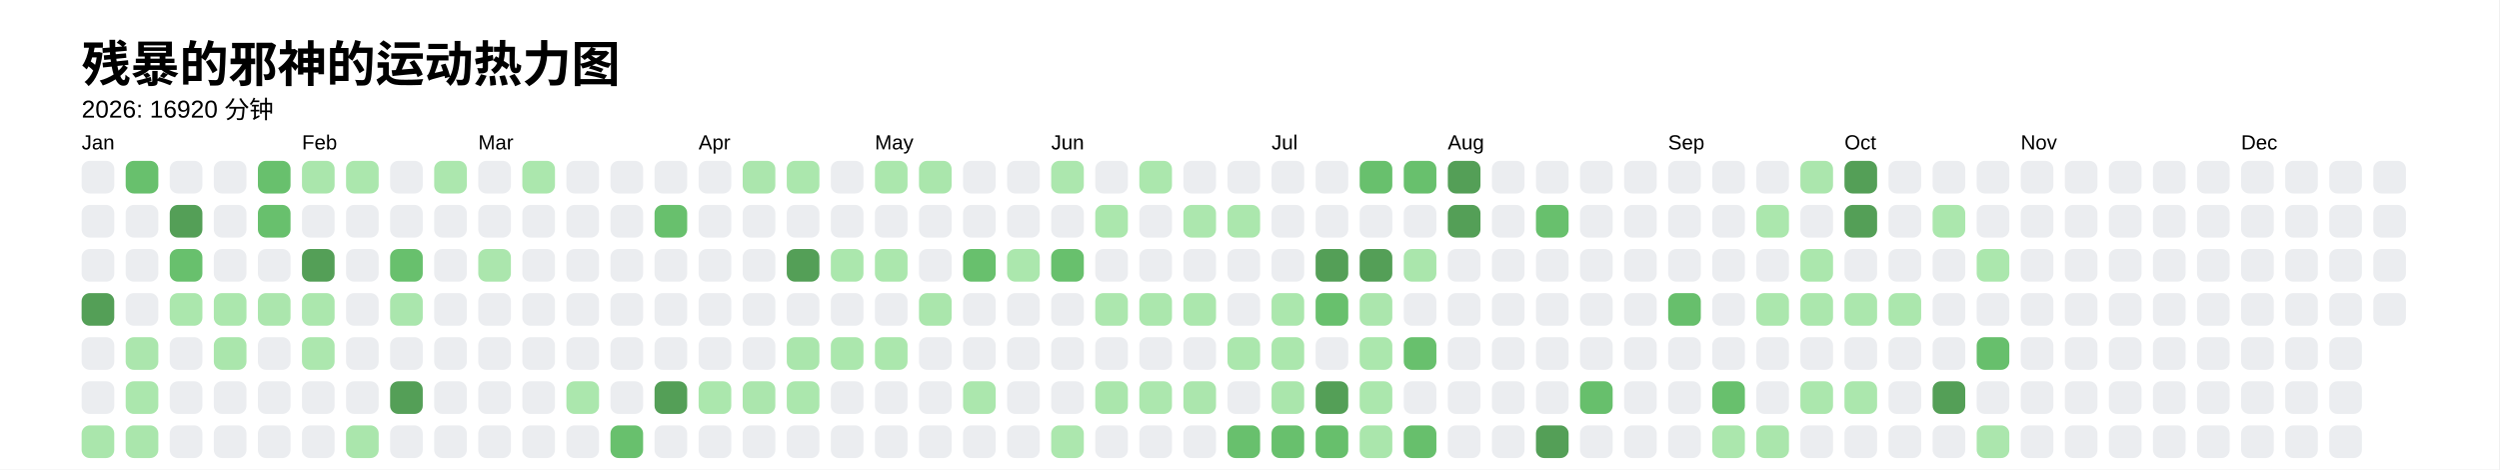
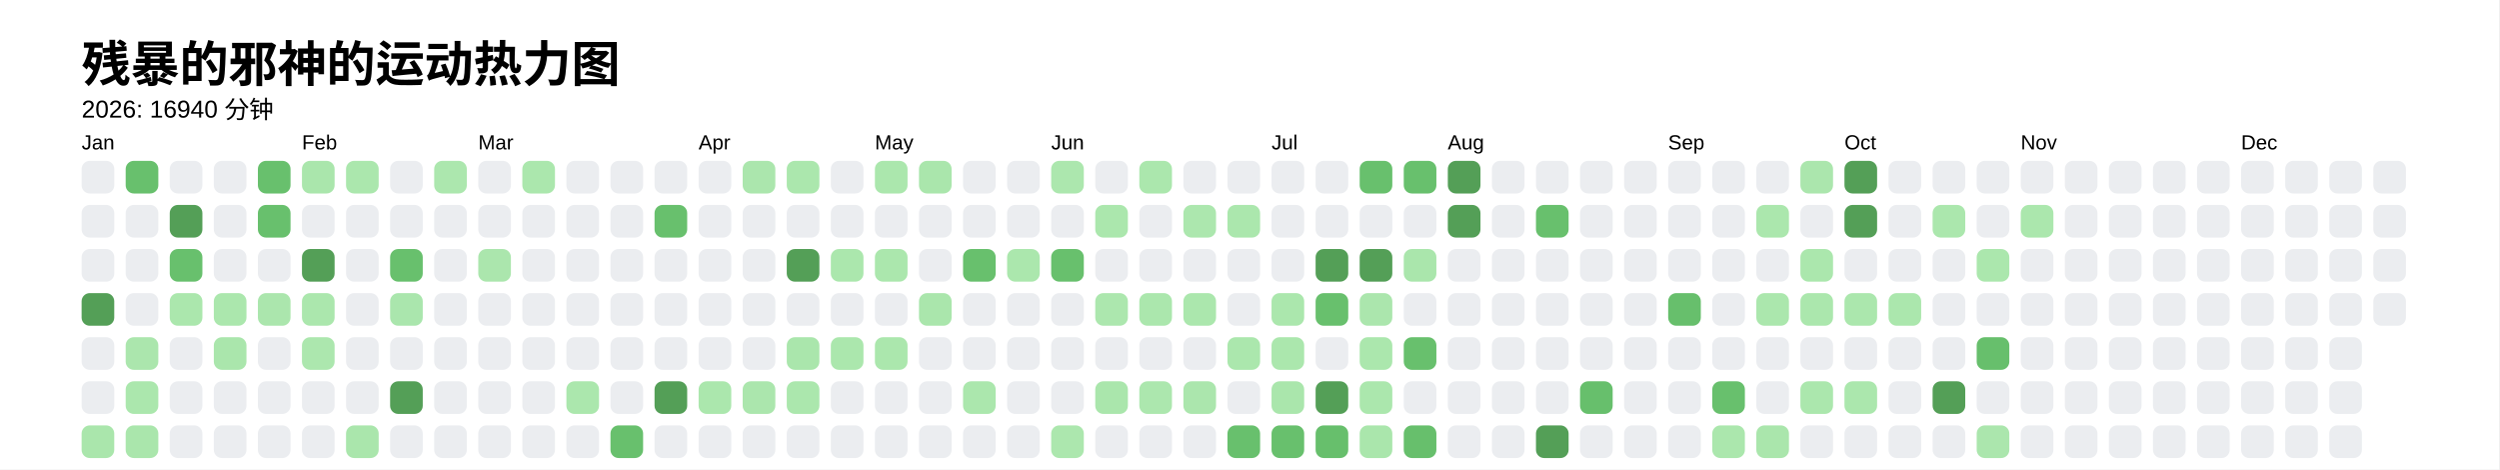
<svg xmlns="http://www.w3.org/2000/svg" baseProfile="full" height="57.5mm" version="1.1" viewBox="0,0,306.2,57.5" width="306.2mm">
  <defs />
  <rect fill="#FFFFFF" height="57.5" width="306.2" x="0" y="0" />
  <text fill="#000000" style="font-size:6px; font-family:Arial; font-weight:bold;" x="10" y="10">残暴的邪神的运动热力图</text>
-   <text fill="#000000" style="font-size:3px; font-family:Arial;" x="10" y="14.4">2026: 16920 分钟</text>
+   <text fill="#000000" style="font-size:3px; font-family:Arial;" x="10" y="14.4">2026: 16940 分钟</text>
  <text fill="#000000" style="font-size:2.5px; font-family:Arial" x="10" y="18.3">Jan</text>
  <rect fill="#EBEDF0" height="4" rx="1" ry="1" width="4" x="10" y="19.7" />
  <rect fill="#EBEDF0" height="4" rx="1" ry="1" width="4" x="10" y="25.1" />
  <rect fill="#EBEDF0" height="4" rx="1" ry="1" width="4" x="10" y="30.5" />
  <rect fill="#549F57" height="4" rx="1" ry="1" width="4" x="10" y="35.9" />
  <rect fill="#EBEDF0" height="4" rx="1" ry="1" width="4" x="10" y="41.3" />
  <rect fill="#EBEDF0" height="4" rx="1" ry="1" width="4" x="10" y="46.7" />
  <rect fill="#aae6ac" height="4" rx="1" ry="1" width="4" x="10" y="52.1" />
  <rect fill="#68c06d" height="4" rx="1" ry="1" width="4" x="15.4" y="19.7" />
  <rect fill="#EBEDF0" height="4" rx="1" ry="1" width="4" x="15.4" y="25.1" />
  <rect fill="#EBEDF0" height="4" rx="1" ry="1" width="4" x="15.4" y="30.5" />
  <rect fill="#EBEDF0" height="4" rx="1" ry="1" width="4" x="15.4" y="35.9" />
  <rect fill="#abe6ad" height="4" rx="1" ry="1" width="4" x="15.4" y="41.3" />
  <rect fill="#abe7ad" height="4" rx="1" ry="1" width="4" x="15.4" y="46.7" />
  <rect fill="#aae6ac" height="4" rx="1" ry="1" width="4" x="15.4" y="52.1" />
  <rect fill="#EBEDF0" height="4" rx="1" ry="1" width="4" x="20.8" y="19.7" />
  <rect fill="#549F57" height="4" rx="1" ry="1" width="4" x="20.8" y="25.1" />
  <rect fill="#68c06d" height="4" rx="1" ry="1" width="4" x="20.8" y="30.5" />
  <rect fill="#abe7ad" height="4" rx="1" ry="1" width="4" x="20.8" y="35.9" />
  <rect fill="#EBEDF0" height="4" rx="1" ry="1" width="4" x="20.8" y="41.3" />
  <rect fill="#EBEDF0" height="4" rx="1" ry="1" width="4" x="20.8" y="46.7" />
  <rect fill="#EBEDF0" height="4" rx="1" ry="1" width="4" x="20.8" y="52.1" />
  <rect fill="#EBEDF0" height="4" rx="1" ry="1" width="4" x="26.2" y="19.7" />
  <rect fill="#EBEDF0" height="4" rx="1" ry="1" width="4" x="26.2" y="25.1" />
  <rect fill="#EBEDF0" height="4" rx="1" ry="1" width="4" x="26.2" y="30.5" />
  <rect fill="#abe7ad" height="4" rx="1" ry="1" width="4" x="26.2" y="35.9" />
  <rect fill="#aae6ac" height="4" rx="1" ry="1" width="4" x="26.2" y="41.3" />
  <rect fill="#EBEDF0" height="4" rx="1" ry="1" width="4" x="26.2" y="46.7" />
  <rect fill="#EBEDF0" height="4" rx="1" ry="1" width="4" x="26.2" y="52.1" />
  <rect fill="#68c06d" height="4" rx="1" ry="1" width="4" x="31.6" y="19.7" />
  <rect fill="#68c06d" height="4" rx="1" ry="1" width="4" x="31.6" y="25.1" />
  <rect fill="#EBEDF0" height="4" rx="1" ry="1" width="4" x="31.6" y="30.5" />
  <rect fill="#abe6ad" height="4" rx="1" ry="1" width="4" x="31.6" y="35.9" />
  <rect fill="#EBEDF0" height="4" rx="1" ry="1" width="4" x="31.6" y="41.3" />
  <rect fill="#EBEDF0" height="4" rx="1" ry="1" width="4" x="31.6" y="46.7" />
  <rect fill="#EBEDF0" height="4" rx="1" ry="1" width="4" x="31.6" y="52.1" />
  <text fill="#000000" style="font-size:2.5px; font-family:Arial" x="37.0" y="18.3">Feb</text>
  <rect fill="#aae6ac" height="4" rx="1" ry="1" width="4" x="37.0" y="19.7" />
  <rect fill="#EBEDF0" height="4" rx="1" ry="1" width="4" x="37.0" y="25.1" />
  <rect fill="#549F57" height="4" rx="1" ry="1" width="4" x="37.0" y="30.5" />
  <rect fill="#abe7ad" height="4" rx="1" ry="1" width="4" x="37.0" y="35.9" />
  <rect fill="#ace7ae" height="4" rx="1" ry="1" width="4" x="37.0" y="41.3" />
  <rect fill="#EBEDF0" height="4" rx="1" ry="1" width="4" x="37.0" y="46.7" />
  <rect fill="#EBEDF0" height="4" rx="1" ry="1" width="4" x="37.0" y="52.1" />
  <rect fill="#abe7ad" height="4" rx="1" ry="1" width="4" x="42.4" y="19.7" />
  <rect fill="#EBEDF0" height="4" rx="1" ry="1" width="4" x="42.4" y="25.1" />
  <rect fill="#EBEDF0" height="4" rx="1" ry="1" width="4" x="42.4" y="30.5" />
  <rect fill="#EBEDF0" height="4" rx="1" ry="1" width="4" x="42.4" y="35.9" />
  <rect fill="#EBEDF0" height="4" rx="1" ry="1" width="4" x="42.4" y="41.3" />
  <rect fill="#EBEDF0" height="4" rx="1" ry="1" width="4" x="42.4" y="46.7" />
  <rect fill="#aae6ac" height="4" rx="1" ry="1" width="4" x="42.4" y="52.1" />
  <rect fill="#EBEDF0" height="4" rx="1" ry="1" width="4" x="47.8" y="19.7" />
  <rect fill="#EBEDF0" height="4" rx="1" ry="1" width="4" x="47.8" y="25.1" />
  <rect fill="#68c06d" height="4" rx="1" ry="1" width="4" x="47.8" y="30.5" />
  <rect fill="#aae6ad" height="4" rx="1" ry="1" width="4" x="47.8" y="35.9" />
  <rect fill="#EBEDF0" height="4" rx="1" ry="1" width="4" x="47.8" y="41.3" />
  <rect fill="#549F57" height="4" rx="1" ry="1" width="4" x="47.8" y="46.7" />
  <rect fill="#EBEDF0" height="4" rx="1" ry="1" width="4" x="47.8" y="52.1" />
  <rect fill="#ace7ae" height="4" rx="1" ry="1" width="4" x="53.2" y="19.7" />
  <rect fill="#EBEDF0" height="4" rx="1" ry="1" width="4" x="53.2" y="25.1" />
  <rect fill="#EBEDF0" height="4" rx="1" ry="1" width="4" x="53.2" y="30.5" />
  <rect fill="#EBEDF0" height="4" rx="1" ry="1" width="4" x="53.2" y="35.9" />
  <rect fill="#EBEDF0" height="4" rx="1" ry="1" width="4" x="53.2" y="41.3" />
  <rect fill="#EBEDF0" height="4" rx="1" ry="1" width="4" x="53.2" y="46.7" />
  <rect fill="#EBEDF0" height="4" rx="1" ry="1" width="4" x="53.2" y="52.1" />
  <text fill="#000000" style="font-size:2.5px; font-family:Arial" x="58.6" y="18.3">Mar</text>
  <rect fill="#EBEDF0" height="4" rx="1" ry="1" width="4" x="58.6" y="19.7" />
  <rect fill="#EBEDF0" height="4" rx="1" ry="1" width="4" x="58.6" y="25.1" />
  <rect fill="#abe6ad" height="4" rx="1" ry="1" width="4" x="58.6" y="30.5" />
  <rect fill="#EBEDF0" height="4" rx="1" ry="1" width="4" x="58.6" y="35.9" />
  <rect fill="#EBEDF0" height="4" rx="1" ry="1" width="4" x="58.6" y="41.3" />
  <rect fill="#EBEDF0" height="4" rx="1" ry="1" width="4" x="58.6" y="46.7" />
  <rect fill="#EBEDF0" height="4" rx="1" ry="1" width="4" x="58.6" y="52.1" />
  <rect fill="#abe7ad" height="4" rx="1" ry="1" width="4" x="64" y="19.7" />
  <rect fill="#EBEDF0" height="4" rx="1" ry="1" width="4" x="64" y="25.1" />
  <rect fill="#EBEDF0" height="4" rx="1" ry="1" width="4" x="64" y="30.5" />
  <rect fill="#EBEDF0" height="4" rx="1" ry="1" width="4" x="64" y="35.9" />
  <rect fill="#EBEDF0" height="4" rx="1" ry="1" width="4" x="64" y="41.3" />
  <rect fill="#EBEDF0" height="4" rx="1" ry="1" width="4" x="64" y="46.7" />
  <rect fill="#EBEDF0" height="4" rx="1" ry="1" width="4" x="64" y="52.1" />
  <rect fill="#EBEDF0" height="4" rx="1" ry="1" width="4" x="69.4" y="19.7" />
  <rect fill="#EBEDF0" height="4" rx="1" ry="1" width="4" x="69.4" y="25.1" />
  <rect fill="#EBEDF0" height="4" rx="1" ry="1" width="4" x="69.4" y="30.5" />
  <rect fill="#EBEDF0" height="4" rx="1" ry="1" width="4" x="69.4" y="35.9" />
  <rect fill="#EBEDF0" height="4" rx="1" ry="1" width="4" x="69.4" y="41.3" />
  <rect fill="#abe7ad" height="4" rx="1" ry="1" width="4" x="69.4" y="46.7" />
  <rect fill="#EBEDF0" height="4" rx="1" ry="1" width="4" x="69.4" y="52.1" />
  <rect fill="#EBEDF0" height="4" rx="1" ry="1" width="4" x="74.8" y="19.7" />
  <rect fill="#EBEDF0" height="4" rx="1" ry="1" width="4" x="74.8" y="25.1" />
  <rect fill="#EBEDF0" height="4" rx="1" ry="1" width="4" x="74.8" y="30.5" />
  <rect fill="#EBEDF0" height="4" rx="1" ry="1" width="4" x="74.8" y="35.9" />
  <rect fill="#EBEDF0" height="4" rx="1" ry="1" width="4" x="74.8" y="41.3" />
  <rect fill="#EBEDF0" height="4" rx="1" ry="1" width="4" x="74.8" y="46.7" />
  <rect fill="#68c06d" height="4" rx="1" ry="1" width="4" x="74.8" y="52.1" />
  <rect fill="#EBEDF0" height="4" rx="1" ry="1" width="4" x="80.2" y="19.7" />
  <rect fill="#68c06d" height="4" rx="1" ry="1" width="4" x="80.2" y="25.1" />
  <rect fill="#EBEDF0" height="4" rx="1" ry="1" width="4" x="80.2" y="30.5" />
  <rect fill="#EBEDF0" height="4" rx="1" ry="1" width="4" x="80.2" y="35.9" />
  <rect fill="#EBEDF0" height="4" rx="1" ry="1" width="4" x="80.2" y="41.3" />
  <rect fill="#549F57" height="4" rx="1" ry="1" width="4" x="80.2" y="46.7" />
  <rect fill="#EBEDF0" height="4" rx="1" ry="1" width="4" x="80.2" y="52.1" />
  <text fill="#000000" style="font-size:2.5px; font-family:Arial" x="85.6" y="18.3">Apr</text>
  <rect fill="#EBEDF0" height="4" rx="1" ry="1" width="4" x="85.6" y="19.7" />
  <rect fill="#EBEDF0" height="4" rx="1" ry="1" width="4" x="85.6" y="25.1" />
  <rect fill="#EBEDF0" height="4" rx="1" ry="1" width="4" x="85.6" y="30.5" />
  <rect fill="#EBEDF0" height="4" rx="1" ry="1" width="4" x="85.6" y="35.9" />
  <rect fill="#EBEDF0" height="4" rx="1" ry="1" width="4" x="85.6" y="41.3" />
  <rect fill="#abe7ad" height="4" rx="1" ry="1" width="4" x="85.6" y="46.7" />
  <rect fill="#EBEDF0" height="4" rx="1" ry="1" width="4" x="85.6" y="52.1" />
  <rect fill="#abe6ad" height="4" rx="1" ry="1" width="4" x="91" y="19.7" />
  <rect fill="#EBEDF0" height="4" rx="1" ry="1" width="4" x="91" y="25.1" />
  <rect fill="#EBEDF0" height="4" rx="1" ry="1" width="4" x="91" y="30.5" />
  <rect fill="#EBEDF0" height="4" rx="1" ry="1" width="4" x="91" y="35.9" />
  <rect fill="#EBEDF0" height="4" rx="1" ry="1" width="4" x="91" y="41.3" />
  <rect fill="#abe6ad" height="4" rx="1" ry="1" width="4" x="91" y="46.7" />
  <rect fill="#EBEDF0" height="4" rx="1" ry="1" width="4" x="91" y="52.1" />
  <rect fill="#abe7ad" height="4" rx="1" ry="1" width="4" x="96.4" y="19.7" />
  <rect fill="#EBEDF0" height="4" rx="1" ry="1" width="4" x="96.4" y="25.1" />
  <rect fill="#549F57" height="4" rx="1" ry="1" width="4" x="96.4" y="30.5" />
  <rect fill="#EBEDF0" height="4" rx="1" ry="1" width="4" x="96.4" y="35.9" />
  <rect fill="#aae6ac" height="4" rx="1" ry="1" width="4" x="96.4" y="41.3" />
  <rect fill="#abe7ad" height="4" rx="1" ry="1" width="4" x="96.4" y="46.7" />
  <rect fill="#EBEDF0" height="4" rx="1" ry="1" width="4" x="96.4" y="52.1" />
  <rect fill="#EBEDF0" height="4" rx="1" ry="1" width="4" x="101.8" y="19.7" />
  <rect fill="#EBEDF0" height="4" rx="1" ry="1" width="4" x="101.8" y="25.1" />
  <rect fill="#abe7ad" height="4" rx="1" ry="1" width="4" x="101.8" y="30.5" />
  <rect fill="#EBEDF0" height="4" rx="1" ry="1" width="4" x="101.8" y="35.9" />
  <rect fill="#abe7ad" height="4" rx="1" ry="1" width="4" x="101.8" y="41.3" />
  <rect fill="#EBEDF0" height="4" rx="1" ry="1" width="4" x="101.8" y="46.7" />
  <rect fill="#EBEDF0" height="4" rx="1" ry="1" width="4" x="101.8" y="52.1" />
  <text fill="#000000" style="font-size:2.5px; font-family:Arial" x="107.2" y="18.3">May</text>
  <rect fill="#abe7ad" height="4" rx="1" ry="1" width="4" x="107.2" y="19.7" />
  <rect fill="#EBEDF0" height="4" rx="1" ry="1" width="4" x="107.2" y="25.1" />
  <rect fill="#abe7ad" height="4" rx="1" ry="1" width="4" x="107.2" y="30.5" />
  <rect fill="#EBEDF0" height="4" rx="1" ry="1" width="4" x="107.2" y="35.9" />
  <rect fill="#abe7ad" height="4" rx="1" ry="1" width="4" x="107.2" y="41.3" />
  <rect fill="#EBEDF0" height="4" rx="1" ry="1" width="4" x="107.2" y="46.7" />
  <rect fill="#EBEDF0" height="4" rx="1" ry="1" width="4" x="107.2" y="52.1" />
  <rect fill="#aae6ac" height="4" rx="1" ry="1" width="4" x="112.6" y="19.7" />
  <rect fill="#EBEDF0" height="4" rx="1" ry="1" width="4" x="112.6" y="25.1" />
  <rect fill="#EBEDF0" height="4" rx="1" ry="1" width="4" x="112.6" y="30.5" />
  <rect fill="#aae6ac" height="4" rx="1" ry="1" width="4" x="112.6" y="35.9" />
  <rect fill="#EBEDF0" height="4" rx="1" ry="1" width="4" x="112.6" y="41.3" />
  <rect fill="#EBEDF0" height="4" rx="1" ry="1" width="4" x="112.6" y="46.7" />
  <rect fill="#EBEDF0" height="4" rx="1" ry="1" width="4" x="112.6" y="52.1" />
  <rect fill="#EBEDF0" height="4" rx="1" ry="1" width="4" x="118" y="19.7" />
  <rect fill="#EBEDF0" height="4" rx="1" ry="1" width="4" x="118" y="25.1" />
  <rect fill="#68c06d" height="4" rx="1" ry="1" width="4" x="118" y="30.5" />
  <rect fill="#EBEDF0" height="4" rx="1" ry="1" width="4" x="118" y="35.9" />
  <rect fill="#EBEDF0" height="4" rx="1" ry="1" width="4" x="118" y="41.3" />
  <rect fill="#abe7ad" height="4" rx="1" ry="1" width="4" x="118" y="46.7" />
  <rect fill="#EBEDF0" height="4" rx="1" ry="1" width="4" x="118" y="52.1" />
  <rect fill="#EBEDF0" height="4" rx="1" ry="1" width="4" x="123.4" y="19.7" />
  <rect fill="#EBEDF0" height="4" rx="1" ry="1" width="4" x="123.4" y="25.1" />
  <rect fill="#abe7ad" height="4" rx="1" ry="1" width="4" x="123.4" y="30.5" />
  <rect fill="#EBEDF0" height="4" rx="1" ry="1" width="4" x="123.4" y="35.9" />
  <rect fill="#EBEDF0" height="4" rx="1" ry="1" width="4" x="123.4" y="41.3" />
  <rect fill="#EBEDF0" height="4" rx="1" ry="1" width="4" x="123.4" y="46.7" />
  <rect fill="#EBEDF0" height="4" rx="1" ry="1" width="4" x="123.4" y="52.1" />
  <text fill="#000000" style="font-size:2.5px; font-family:Arial" x="128.8" y="18.3">Jun</text>
  <rect fill="#ace7ae" height="4" rx="1" ry="1" width="4" x="128.8" y="19.7" />
  <rect fill="#EBEDF0" height="4" rx="1" ry="1" width="4" x="128.8" y="25.1" />
  <rect fill="#68c06d" height="4" rx="1" ry="1" width="4" x="128.8" y="30.5" />
  <rect fill="#EBEDF0" height="4" rx="1" ry="1" width="4" x="128.8" y="35.9" />
  <rect fill="#EBEDF0" height="4" rx="1" ry="1" width="4" x="128.8" y="41.3" />
  <rect fill="#EBEDF0" height="4" rx="1" ry="1" width="4" x="128.8" y="46.7" />
  <rect fill="#ace7ae" height="4" rx="1" ry="1" width="4" x="128.8" y="52.1" />
  <rect fill="#EBEDF0" height="4" rx="1" ry="1" width="4" x="134.2" y="19.7" />
  <rect fill="#abe7ad" height="4" rx="1" ry="1" width="4" x="134.2" y="25.1" />
  <rect fill="#EBEDF0" height="4" rx="1" ry="1" width="4" x="134.2" y="30.5" />
  <rect fill="#ace7ae" height="4" rx="1" ry="1" width="4" x="134.2" y="35.9" />
  <rect fill="#EBEDF0" height="4" rx="1" ry="1" width="4" x="134.2" y="41.3" />
  <rect fill="#aae6ac" height="4" rx="1" ry="1" width="4" x="134.2" y="46.7" />
  <rect fill="#EBEDF0" height="4" rx="1" ry="1" width="4" x="134.2" y="52.1" />
  <rect fill="#abe7ad" height="4" rx="1" ry="1" width="4" x="139.6" y="19.7" />
  <rect fill="#EBEDF0" height="4" rx="1" ry="1" width="4" x="139.6" y="25.1" />
  <rect fill="#EBEDF0" height="4" rx="1" ry="1" width="4" x="139.6" y="30.5" />
  <rect fill="#abe7ad" height="4" rx="1" ry="1" width="4" x="139.6" y="35.9" />
  <rect fill="#EBEDF0" height="4" rx="1" ry="1" width="4" x="139.6" y="41.3" />
  <rect fill="#ace7ae" height="4" rx="1" ry="1" width="4" x="139.6" y="46.7" />
  <rect fill="#EBEDF0" height="4" rx="1" ry="1" width="4" x="139.6" y="52.1" />
  <rect fill="#EBEDF0" height="4" rx="1" ry="1" width="4" x="145" y="19.7" />
  <rect fill="#ace7ae" height="4" rx="1" ry="1" width="4" x="145" y="25.1" />
  <rect fill="#EBEDF0" height="4" rx="1" ry="1" width="4" x="145" y="30.5" />
  <rect fill="#abe7ad" height="4" rx="1" ry="1" width="4" x="145" y="35.9" />
  <rect fill="#EBEDF0" height="4" rx="1" ry="1" width="4" x="145" y="41.3" />
  <rect fill="#abe6ad" height="4" rx="1" ry="1" width="4" x="145" y="46.7" />
  <rect fill="#EBEDF0" height="4" rx="1" ry="1" width="4" x="145" y="52.1" />
  <rect fill="#EBEDF0" height="4" rx="1" ry="1" width="4" x="150.4" y="19.7" />
  <rect fill="#abe7ad" height="4" rx="1" ry="1" width="4" x="150.4" y="25.1" />
  <rect fill="#EBEDF0" height="4" rx="1" ry="1" width="4" x="150.4" y="30.5" />
  <rect fill="#EBEDF0" height="4" rx="1" ry="1" width="4" x="150.4" y="35.9" />
  <rect fill="#abe7ad" height="4" rx="1" ry="1" width="4" x="150.4" y="41.3" />
  <rect fill="#EBEDF0" height="4" rx="1" ry="1" width="4" x="150.4" y="46.7" />
  <rect fill="#68c06d" height="4" rx="1" ry="1" width="4" x="150.4" y="52.1" />
  <text fill="#000000" style="font-size:2.5px; font-family:Arial" x="155.8" y="18.3">Jul</text>
  <rect fill="#EBEDF0" height="4" rx="1" ry="1" width="4" x="155.8" y="19.7" />
  <rect fill="#EBEDF0" height="4" rx="1" ry="1" width="4" x="155.8" y="25.1" />
  <rect fill="#EBEDF0" height="4" rx="1" ry="1" width="4" x="155.8" y="30.5" />
  <rect fill="#abe7ad" height="4" rx="1" ry="1" width="4" x="155.8" y="35.9" />
  <rect fill="#abe7ad" height="4" rx="1" ry="1" width="4" x="155.8" y="41.3" />
  <rect fill="#aae6ac" height="4" rx="1" ry="1" width="4" x="155.8" y="46.7" />
  <rect fill="#68c06d" height="4" rx="1" ry="1" width="4" x="155.8" y="52.1" />
  <rect fill="#EBEDF0" height="4" rx="1" ry="1" width="4" x="161.2" y="19.7" />
  <rect fill="#EBEDF0" height="4" rx="1" ry="1" width="4" x="161.2" y="25.1" />
  <rect fill="#549F57" height="4" rx="1" ry="1" width="4" x="161.2" y="30.5" />
  <rect fill="#68c06d" height="4" rx="1" ry="1" width="4" x="161.2" y="35.9" />
  <rect fill="#EBEDF0" height="4" rx="1" ry="1" width="4" x="161.2" y="41.3" />
  <rect fill="#549F57" height="4" rx="1" ry="1" width="4" x="161.2" y="46.7" />
  <rect fill="#67bf6c" height="4" rx="1" ry="1" width="4" x="161.2" y="52.1" />
  <rect fill="#68c06d" height="4" rx="1" ry="1" width="4" x="166.6" y="19.7" />
  <rect fill="#EBEDF0" height="4" rx="1" ry="1" width="4" x="166.6" y="25.1" />
  <rect fill="#549F57" height="4" rx="1" ry="1" width="4" x="166.6" y="30.5" />
  <rect fill="#abe6ad" height="4" rx="1" ry="1" width="4" x="166.6" y="35.9" />
  <rect fill="#abe7ad" height="4" rx="1" ry="1" width="4" x="166.6" y="41.3" />
  <rect fill="#abe7ad" height="4" rx="1" ry="1" width="4" x="166.6" y="46.7" />
  <rect fill="#aae6ac" height="4" rx="1" ry="1" width="4" x="166.6" y="52.1" />
  <rect fill="#68c06d" height="4" rx="1" ry="1" width="4" x="172" y="19.7" />
  <rect fill="#EBEDF0" height="4" rx="1" ry="1" width="4" x="172" y="25.1" />
  <rect fill="#aae6ac" height="4" rx="1" ry="1" width="4" x="172" y="30.5" />
  <rect fill="#EBEDF0" height="4" rx="1" ry="1" width="4" x="172" y="35.9" />
  <rect fill="#68c06d" height="4" rx="1" ry="1" width="4" x="172" y="41.3" />
  <rect fill="#EBEDF0" height="4" rx="1" ry="1" width="4" x="172" y="46.7" />
  <rect fill="#67bf6c" height="4" rx="1" ry="1" width="4" x="172" y="52.1" />
  <text fill="#000000" style="font-size:2.5px; font-family:Arial" x="177.4" y="18.3">Aug</text>
  <rect fill="#549F57" height="4" rx="1" ry="1" width="4" x="177.4" y="19.7" />
  <rect fill="#549F57" height="4" rx="1" ry="1" width="4" x="177.4" y="25.1" />
  <rect fill="#EBEDF0" height="4" rx="1" ry="1" width="4" x="177.4" y="30.5" />
  <rect fill="#EBEDF0" height="4" rx="1" ry="1" width="4" x="177.4" y="35.9" />
  <rect fill="#EBEDF0" height="4" rx="1" ry="1" width="4" x="177.4" y="41.3" />
  <rect fill="#EBEDF0" height="4" rx="1" ry="1" width="4" x="177.4" y="46.7" />
  <rect fill="#EBEDF0" height="4" rx="1" ry="1" width="4" x="177.4" y="52.1" />
  <rect fill="#EBEDF0" height="4" rx="1" ry="1" width="4" x="182.8" y="19.7" />
  <rect fill="#EBEDF0" height="4" rx="1" ry="1" width="4" x="182.8" y="25.1" />
  <rect fill="#EBEDF0" height="4" rx="1" ry="1" width="4" x="182.8" y="30.5" />
  <rect fill="#EBEDF0" height="4" rx="1" ry="1" width="4" x="182.8" y="35.9" />
  <rect fill="#EBEDF0" height="4" rx="1" ry="1" width="4" x="182.8" y="41.3" />
  <rect fill="#EBEDF0" height="4" rx="1" ry="1" width="4" x="182.8" y="46.7" />
  <rect fill="#EBEDF0" height="4" rx="1" ry="1" width="4" x="182.8" y="52.1" />
  <rect fill="#EBEDF0" height="4" rx="1" ry="1" width="4" x="188.2" y="19.7" />
  <rect fill="#68c06d" height="4" rx="1" ry="1" width="4" x="188.2" y="25.1" />
  <rect fill="#EBEDF0" height="4" rx="1" ry="1" width="4" x="188.2" y="30.5" />
  <rect fill="#EBEDF0" height="4" rx="1" ry="1" width="4" x="188.2" y="35.9" />
  <rect fill="#EBEDF0" height="4" rx="1" ry="1" width="4" x="188.2" y="41.3" />
  <rect fill="#EBEDF0" height="4" rx="1" ry="1" width="4" x="188.2" y="46.7" />
  <rect fill="#549F57" height="4" rx="1" ry="1" width="4" x="188.2" y="52.1" />
  <rect fill="#EBEDF0" height="4" rx="1" ry="1" width="4" x="193.6" y="19.7" />
  <rect fill="#EBEDF0" height="4" rx="1" ry="1" width="4" x="193.6" y="25.1" />
  <rect fill="#EBEDF0" height="4" rx="1" ry="1" width="4" x="193.6" y="30.5" />
  <rect fill="#EBEDF0" height="4" rx="1" ry="1" width="4" x="193.6" y="35.9" />
  <rect fill="#EBEDF0" height="4" rx="1" ry="1" width="4" x="193.6" y="41.3" />
  <rect fill="#67bf6c" height="4" rx="1" ry="1" width="4" x="193.6" y="46.7" />
  <rect fill="#EBEDF0" height="4" rx="1" ry="1" width="4" x="193.6" y="52.1" />
  <rect fill="#EBEDF0" height="4" rx="1" ry="1" width="4" x="199" y="19.7" />
  <rect fill="#EBEDF0" height="4" rx="1" ry="1" width="4" x="199" y="25.1" />
  <rect fill="#EBEDF0" height="4" rx="1" ry="1" width="4" x="199" y="30.5" />
  <rect fill="#EBEDF0" height="4" rx="1" ry="1" width="4" x="199" y="35.9" />
  <rect fill="#EBEDF0" height="4" rx="1" ry="1" width="4" x="199" y="41.3" />
  <rect fill="#EBEDF0" height="4" rx="1" ry="1" width="4" x="199" y="46.7" />
  <rect fill="#EBEDF0" height="4" rx="1" ry="1" width="4" x="199" y="52.1" />
  <text fill="#000000" style="font-size:2.5px; font-family:Arial" x="204.4" y="18.3">Sep</text>
  <rect fill="#EBEDF0" height="4" rx="1" ry="1" width="4" x="204.4" y="19.7" />
  <rect fill="#EBEDF0" height="4" rx="1" ry="1" width="4" x="204.4" y="25.1" />
  <rect fill="#EBEDF0" height="4" rx="1" ry="1" width="4" x="204.4" y="30.5" />
  <rect fill="#67bf6c" height="4" rx="1" ry="1" width="4" x="204.4" y="35.9" />
  <rect fill="#EBEDF0" height="4" rx="1" ry="1" width="4" x="204.4" y="41.3" />
  <rect fill="#EBEDF0" height="4" rx="1" ry="1" width="4" x="204.4" y="46.7" />
  <rect fill="#EBEDF0" height="4" rx="1" ry="1" width="4" x="204.4" y="52.1" />
  <rect fill="#EBEDF0" height="4" rx="1" ry="1" width="4" x="209.8" y="19.7" />
  <rect fill="#EBEDF0" height="4" rx="1" ry="1" width="4" x="209.8" y="25.1" />
  <rect fill="#EBEDF0" height="4" rx="1" ry="1" width="4" x="209.8" y="30.5" />
  <rect fill="#EBEDF0" height="4" rx="1" ry="1" width="4" x="209.8" y="35.9" />
  <rect fill="#EBEDF0" height="4" rx="1" ry="1" width="4" x="209.8" y="41.3" />
  <rect fill="#68c06d" height="4" rx="1" ry="1" width="4" x="209.8" y="46.7" />
  <rect fill="#abe7ad" height="4" rx="1" ry="1" width="4" x="209.8" y="52.1" />
  <rect fill="#EBEDF0" height="4" rx="1" ry="1" width="4" x="215.2" y="19.7" />
  <rect fill="#abe7ad" height="4" rx="1" ry="1" width="4" x="215.2" y="25.1" />
  <rect fill="#EBEDF0" height="4" rx="1" ry="1" width="4" x="215.2" y="30.5" />
  <rect fill="#abe7ad" height="4" rx="1" ry="1" width="4" x="215.2" y="35.9" />
  <rect fill="#EBEDF0" height="4" rx="1" ry="1" width="4" x="215.2" y="41.3" />
  <rect fill="#EBEDF0" height="4" rx="1" ry="1" width="4" x="215.2" y="46.7" />
  <rect fill="#aae6ac" height="4" rx="1" ry="1" width="4" x="215.2" y="52.1" />
  <rect fill="#abe6ad" height="4" rx="1" ry="1" width="4" x="220.6" y="19.7" />
  <rect fill="#EBEDF0" height="4" rx="1" ry="1" width="4" x="220.6" y="25.1" />
  <rect fill="#abe7ad" height="4" rx="1" ry="1" width="4" x="220.6" y="30.5" />
  <rect fill="#abe7ad" height="4" rx="1" ry="1" width="4" x="220.6" y="35.9" />
  <rect fill="#EBEDF0" height="4" rx="1" ry="1" width="4" x="220.6" y="41.3" />
  <rect fill="#abe7ad" height="4" rx="1" ry="1" width="4" x="220.6" y="46.7" />
  <rect fill="#EBEDF0" height="4" rx="1" ry="1" width="4" x="220.6" y="52.1" />
  <text fill="#000000" style="font-size:2.5px; font-family:Arial" x="226" y="18.3">Oct</text>
  <rect fill="#549F57" height="4" rx="1" ry="1" width="4" x="226" y="19.7" />
  <rect fill="#549F57" height="4" rx="1" ry="1" width="4" x="226" y="25.1" />
  <rect fill="#EBEDF0" height="4" rx="1" ry="1" width="4" x="226" y="30.5" />
  <rect fill="#abe7ad" height="4" rx="1" ry="1" width="4" x="226" y="35.9" />
  <rect fill="#EBEDF0" height="4" rx="1" ry="1" width="4" x="226" y="41.3" />
  <rect fill="#abe7ad" height="4" rx="1" ry="1" width="4" x="226" y="46.7" />
  <rect fill="#EBEDF0" height="4" rx="1" ry="1" width="4" x="226" y="52.1" />
  <rect fill="#EBEDF0" height="4" rx="1" ry="1" width="4" x="231.4" y="19.7" />
  <rect fill="#EBEDF0" height="4" rx="1" ry="1" width="4" x="231.4" y="25.1" />
  <rect fill="#EBEDF0" height="4" rx="1" ry="1" width="4" x="231.4" y="30.5" />
  <rect fill="#abe7ad" height="4" rx="1" ry="1" width="4" x="231.4" y="35.9" />
  <rect fill="#EBEDF0" height="4" rx="1" ry="1" width="4" x="231.4" y="41.3" />
  <rect fill="#EBEDF0" height="4" rx="1" ry="1" width="4" x="231.4" y="46.7" />
  <rect fill="#EBEDF0" height="4" rx="1" ry="1" width="4" x="231.4" y="52.1" />
  <rect fill="#EBEDF0" height="4" rx="1" ry="1" width="4" x="236.8" y="19.7" />
  <rect fill="#abe7ad" height="4" rx="1" ry="1" width="4" x="236.8" y="25.1" />
  <rect fill="#EBEDF0" height="4" rx="1" ry="1" width="4" x="236.8" y="30.5" />
  <rect fill="#EBEDF0" height="4" rx="1" ry="1" width="4" x="236.8" y="35.9" />
  <rect fill="#EBEDF0" height="4" rx="1" ry="1" width="4" x="236.8" y="41.3" />
  <rect fill="#549F57" height="4" rx="1" ry="1" width="4" x="236.8" y="46.7" />
  <rect fill="#EBEDF0" height="4" rx="1" ry="1" width="4" x="236.8" y="52.1" />
  <rect fill="#EBEDF0" height="4" rx="1" ry="1" width="4" x="242.2" y="19.7" />
  <rect fill="#EBEDF0" height="4" rx="1" ry="1" width="4" x="242.2" y="25.1" />
  <rect fill="#abe7ad" height="4" rx="1" ry="1" width="4" x="242.2" y="30.5" />
  <rect fill="#EBEDF0" height="4" rx="1" ry="1" width="4" x="242.2" y="35.9" />
  <rect fill="#67bf6c" height="4" rx="1" ry="1" width="4" x="242.2" y="41.3" />
  <rect fill="#EBEDF0" height="4" rx="1" ry="1" width="4" x="242.2" y="46.7" />
  <rect fill="#abe6ad" height="4" rx="1" ry="1" width="4" x="242.2" y="52.1" />
  <text fill="#000000" style="font-size:2.5px; font-family:Arial" x="247.6" y="18.3">Nov</text>
  <rect fill="#EBEDF0" height="4" rx="1" ry="1" width="4" x="247.6" y="19.7" />
-   <rect fill="#EBEDF0" height="4" rx="1" ry="1" width="4" x="247.6" y="25.1" />
+   <rect fill="#abe7ad" height="4" rx="1" ry="1" width="4" x="247.6" y="25.1" />
  <rect fill="#EBEDF0" height="4" rx="1" ry="1" width="4" x="247.6" y="30.5" />
  <rect fill="#EBEDF0" height="4" rx="1" ry="1" width="4" x="247.6" y="35.9" />
  <rect fill="#EBEDF0" height="4" rx="1" ry="1" width="4" x="247.6" y="41.3" />
  <rect fill="#EBEDF0" height="4" rx="1" ry="1" width="4" x="247.6" y="46.7" />
  <rect fill="#EBEDF0" height="4" rx="1" ry="1" width="4" x="247.6" y="52.1" />
  <rect fill="#EBEDF0" height="4" rx="1" ry="1" width="4" x="253" y="19.7" />
  <rect fill="#EBEDF0" height="4" rx="1" ry="1" width="4" x="253" y="25.1" />
  <rect fill="#EBEDF0" height="4" rx="1" ry="1" width="4" x="253" y="30.5" />
  <rect fill="#EBEDF0" height="4" rx="1" ry="1" width="4" x="253" y="35.9" />
  <rect fill="#EBEDF0" height="4" rx="1" ry="1" width="4" x="253" y="41.3" />
  <rect fill="#EBEDF0" height="4" rx="1" ry="1" width="4" x="253" y="46.7" />
  <rect fill="#EBEDF0" height="4" rx="1" ry="1" width="4" x="253" y="52.1" />
  <rect fill="#EBEDF0" height="4" rx="1" ry="1" width="4" x="258.4" y="19.7" />
  <rect fill="#EBEDF0" height="4" rx="1" ry="1" width="4" x="258.4" y="25.1" />
  <rect fill="#EBEDF0" height="4" rx="1" ry="1" width="4" x="258.4" y="30.5" />
  <rect fill="#EBEDF0" height="4" rx="1" ry="1" width="4" x="258.4" y="35.9" />
  <rect fill="#EBEDF0" height="4" rx="1" ry="1" width="4" x="258.4" y="41.3" />
  <rect fill="#EBEDF0" height="4" rx="1" ry="1" width="4" x="258.4" y="46.7" />
  <rect fill="#EBEDF0" height="4" rx="1" ry="1" width="4" x="258.4" y="52.1" />
  <rect fill="#EBEDF0" height="4" rx="1" ry="1" width="4" x="263.8" y="19.7" />
  <rect fill="#EBEDF0" height="4" rx="1" ry="1" width="4" x="263.8" y="25.1" />
  <rect fill="#EBEDF0" height="4" rx="1" ry="1" width="4" x="263.8" y="30.5" />
  <rect fill="#EBEDF0" height="4" rx="1" ry="1" width="4" x="263.8" y="35.9" />
  <rect fill="#EBEDF0" height="4" rx="1" ry="1" width="4" x="263.8" y="41.3" />
  <rect fill="#EBEDF0" height="4" rx="1" ry="1" width="4" x="263.8" y="46.7" />
  <rect fill="#EBEDF0" height="4" rx="1" ry="1" width="4" x="263.8" y="52.1" />
  <rect fill="#EBEDF0" height="4" rx="1" ry="1" width="4" x="269.2" y="19.7" />
  <rect fill="#EBEDF0" height="4" rx="1" ry="1" width="4" x="269.2" y="25.1" />
  <rect fill="#EBEDF0" height="4" rx="1" ry="1" width="4" x="269.2" y="30.5" />
  <rect fill="#EBEDF0" height="4" rx="1" ry="1" width="4" x="269.2" y="35.9" />
  <rect fill="#EBEDF0" height="4" rx="1" ry="1" width="4" x="269.2" y="41.3" />
  <rect fill="#EBEDF0" height="4" rx="1" ry="1" width="4" x="269.2" y="46.7" />
  <rect fill="#EBEDF0" height="4" rx="1" ry="1" width="4" x="269.2" y="52.1" />
  <text fill="#000000" style="font-size:2.5px; font-family:Arial" x="274.6" y="18.3">Dec</text>
  <rect fill="#EBEDF0" height="4" rx="1" ry="1" width="4" x="274.6" y="19.7" />
  <rect fill="#EBEDF0" height="4" rx="1" ry="1" width="4" x="274.6" y="25.1" />
  <rect fill="#EBEDF0" height="4" rx="1" ry="1" width="4" x="274.6" y="30.5" />
  <rect fill="#EBEDF0" height="4" rx="1" ry="1" width="4" x="274.6" y="35.9" />
  <rect fill="#EBEDF0" height="4" rx="1" ry="1" width="4" x="274.6" y="41.3" />
  <rect fill="#EBEDF0" height="4" rx="1" ry="1" width="4" x="274.6" y="46.7" />
  <rect fill="#EBEDF0" height="4" rx="1" ry="1" width="4" x="274.6" y="52.1" />
  <rect fill="#EBEDF0" height="4" rx="1" ry="1" width="4" x="280" y="19.7" />
  <rect fill="#EBEDF0" height="4" rx="1" ry="1" width="4" x="280" y="25.1" />
  <rect fill="#EBEDF0" height="4" rx="1" ry="1" width="4" x="280" y="30.5" />
  <rect fill="#EBEDF0" height="4" rx="1" ry="1" width="4" x="280" y="35.9" />
  <rect fill="#EBEDF0" height="4" rx="1" ry="1" width="4" x="280" y="41.3" />
  <rect fill="#EBEDF0" height="4" rx="1" ry="1" width="4" x="280" y="46.7" />
  <rect fill="#EBEDF0" height="4" rx="1" ry="1" width="4" x="280" y="52.1" />
  <rect fill="#EBEDF0" height="4" rx="1" ry="1" width="4" x="285.4" y="19.7" />
  <rect fill="#EBEDF0" height="4" rx="1" ry="1" width="4" x="285.4" y="25.1" />
  <rect fill="#EBEDF0" height="4" rx="1" ry="1" width="4" x="285.4" y="30.5" />
  <rect fill="#EBEDF0" height="4" rx="1" ry="1" width="4" x="285.4" y="35.9" />
  <rect fill="#EBEDF0" height="4" rx="1" ry="1" width="4" x="285.4" y="41.3" />
  <rect fill="#EBEDF0" height="4" rx="1" ry="1" width="4" x="285.4" y="46.7" />
  <rect fill="#EBEDF0" height="4" rx="1" ry="1" width="4" x="285.4" y="52.1" />
  <rect fill="#EBEDF0" height="4" rx="1" ry="1" width="4" x="290.8" y="19.7" />
  <rect fill="#EBEDF0" height="4" rx="1" ry="1" width="4" x="290.8" y="25.1" />
  <rect fill="#EBEDF0" height="4" rx="1" ry="1" width="4" x="290.8" y="30.5" />
  <rect fill="#EBEDF0" height="4" rx="1" ry="1" width="4" x="290.8" y="35.9" />
</svg>
